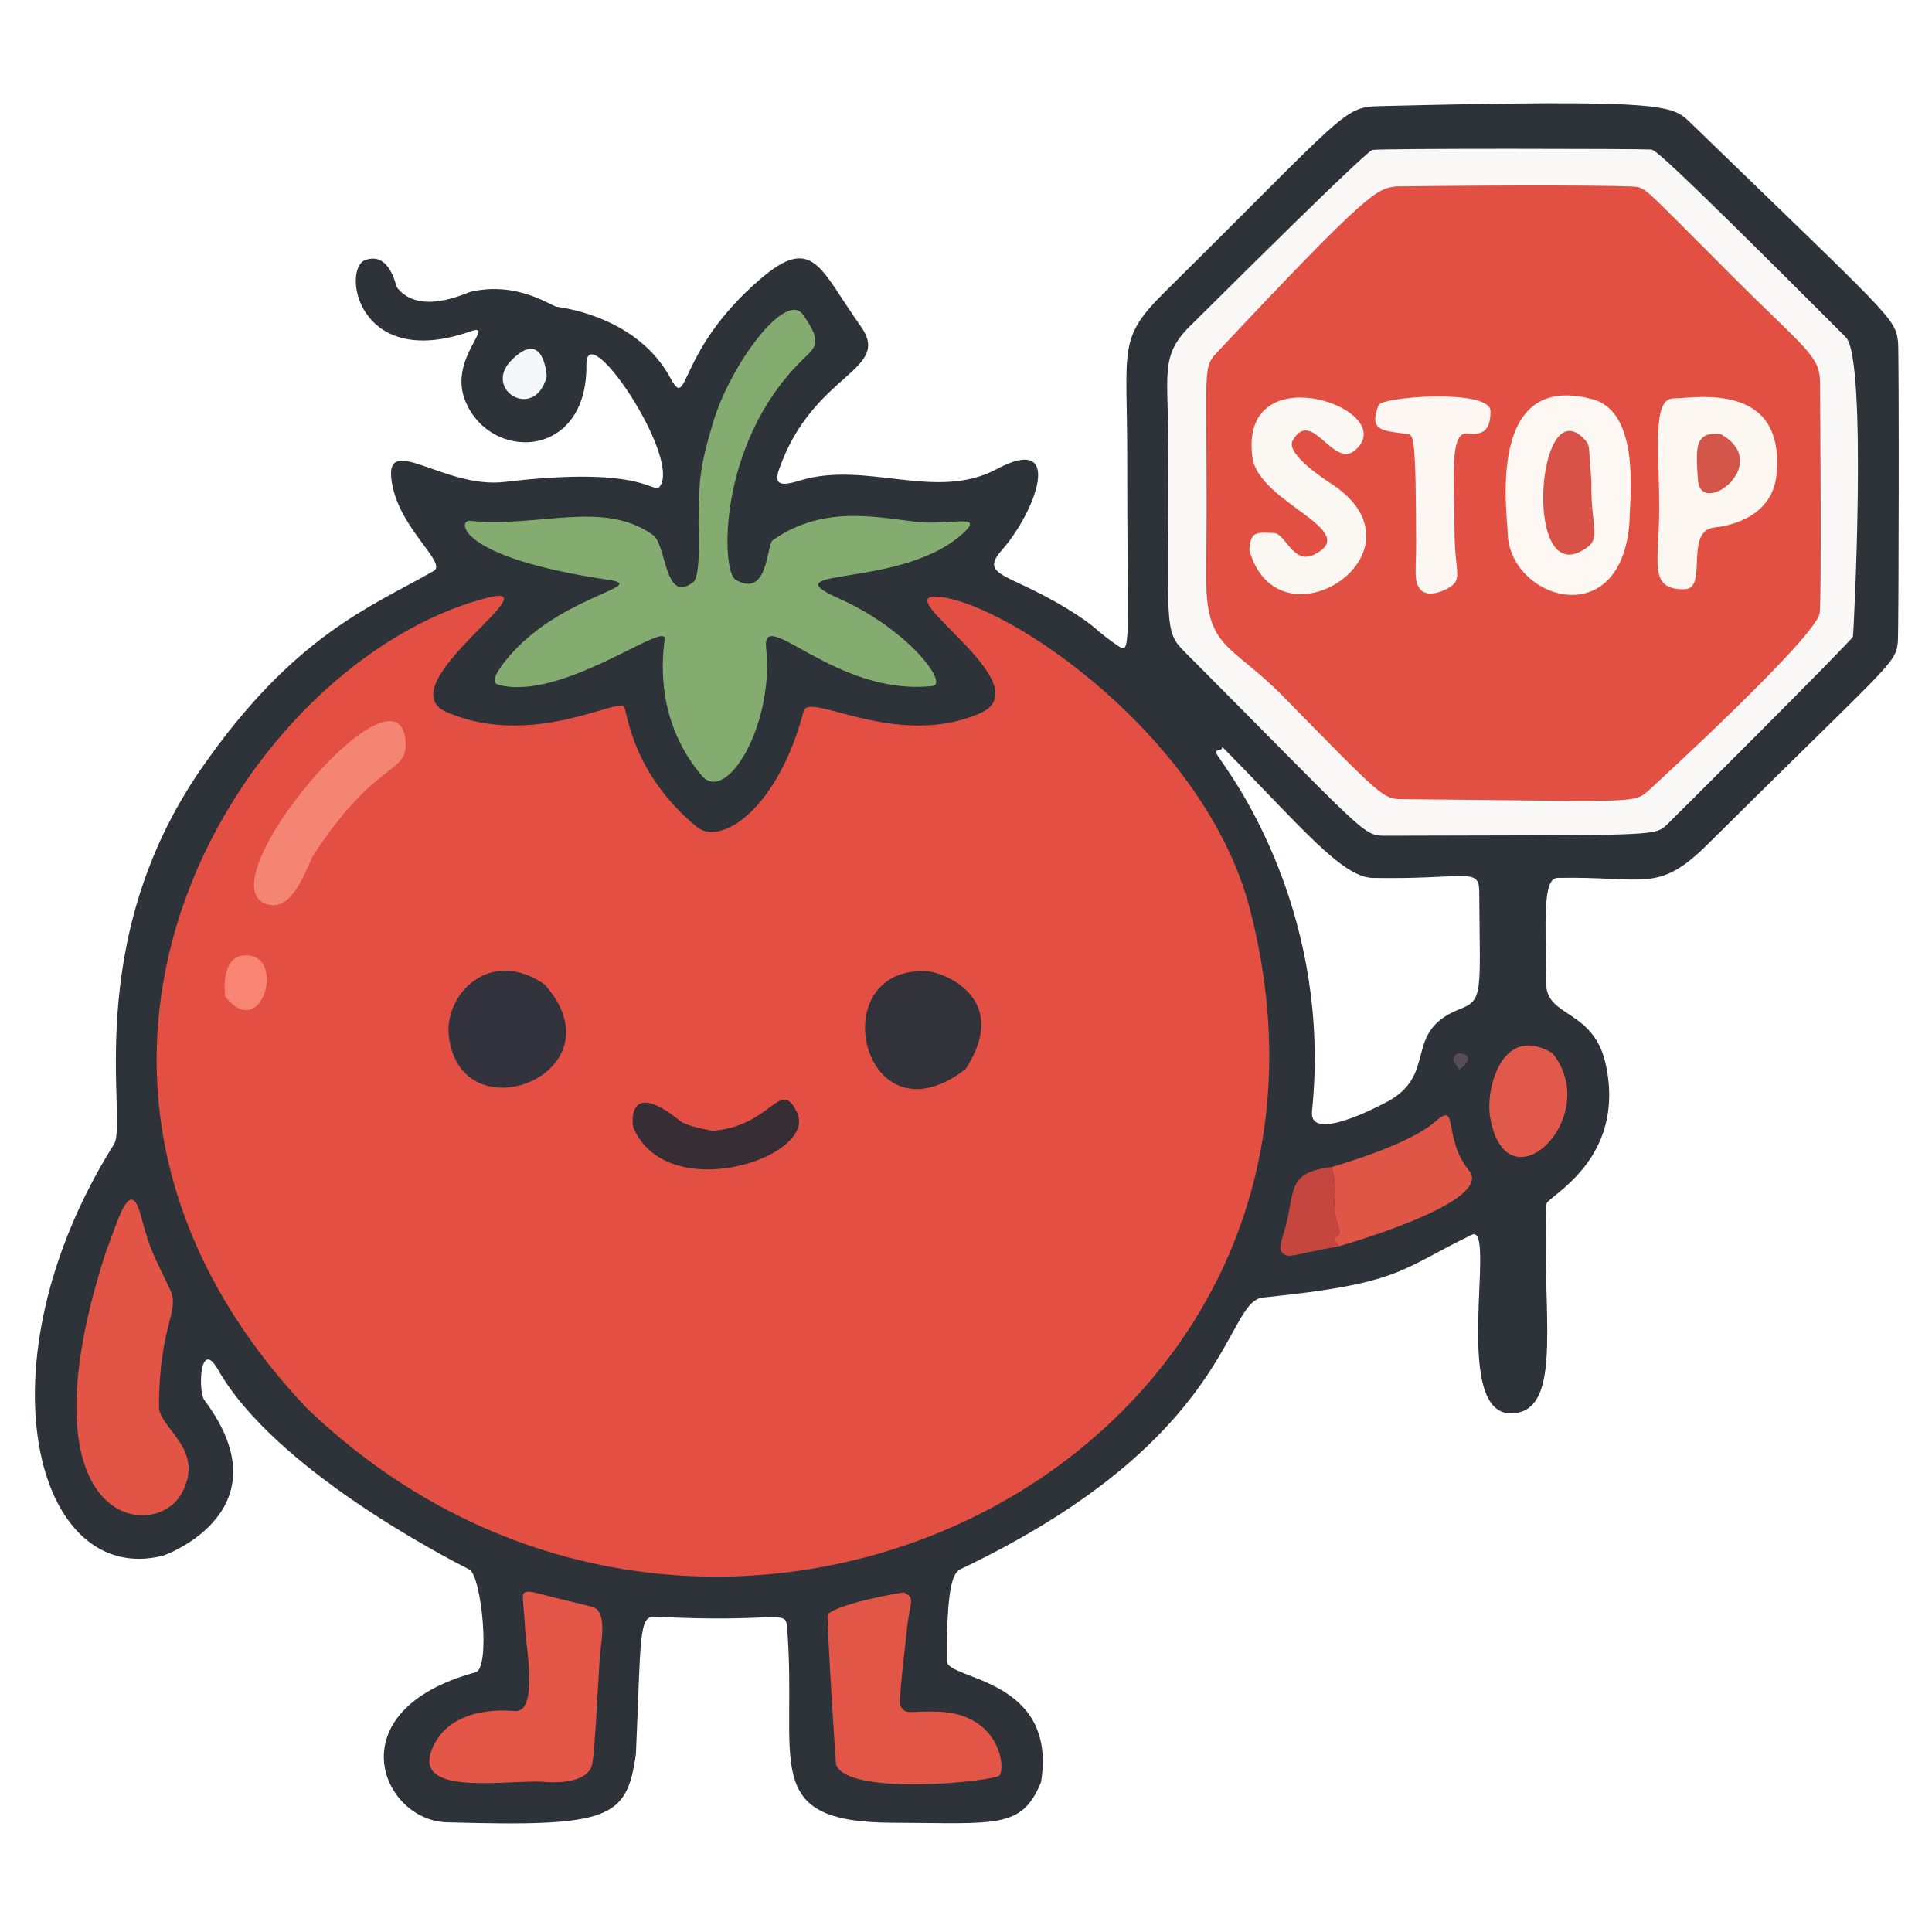
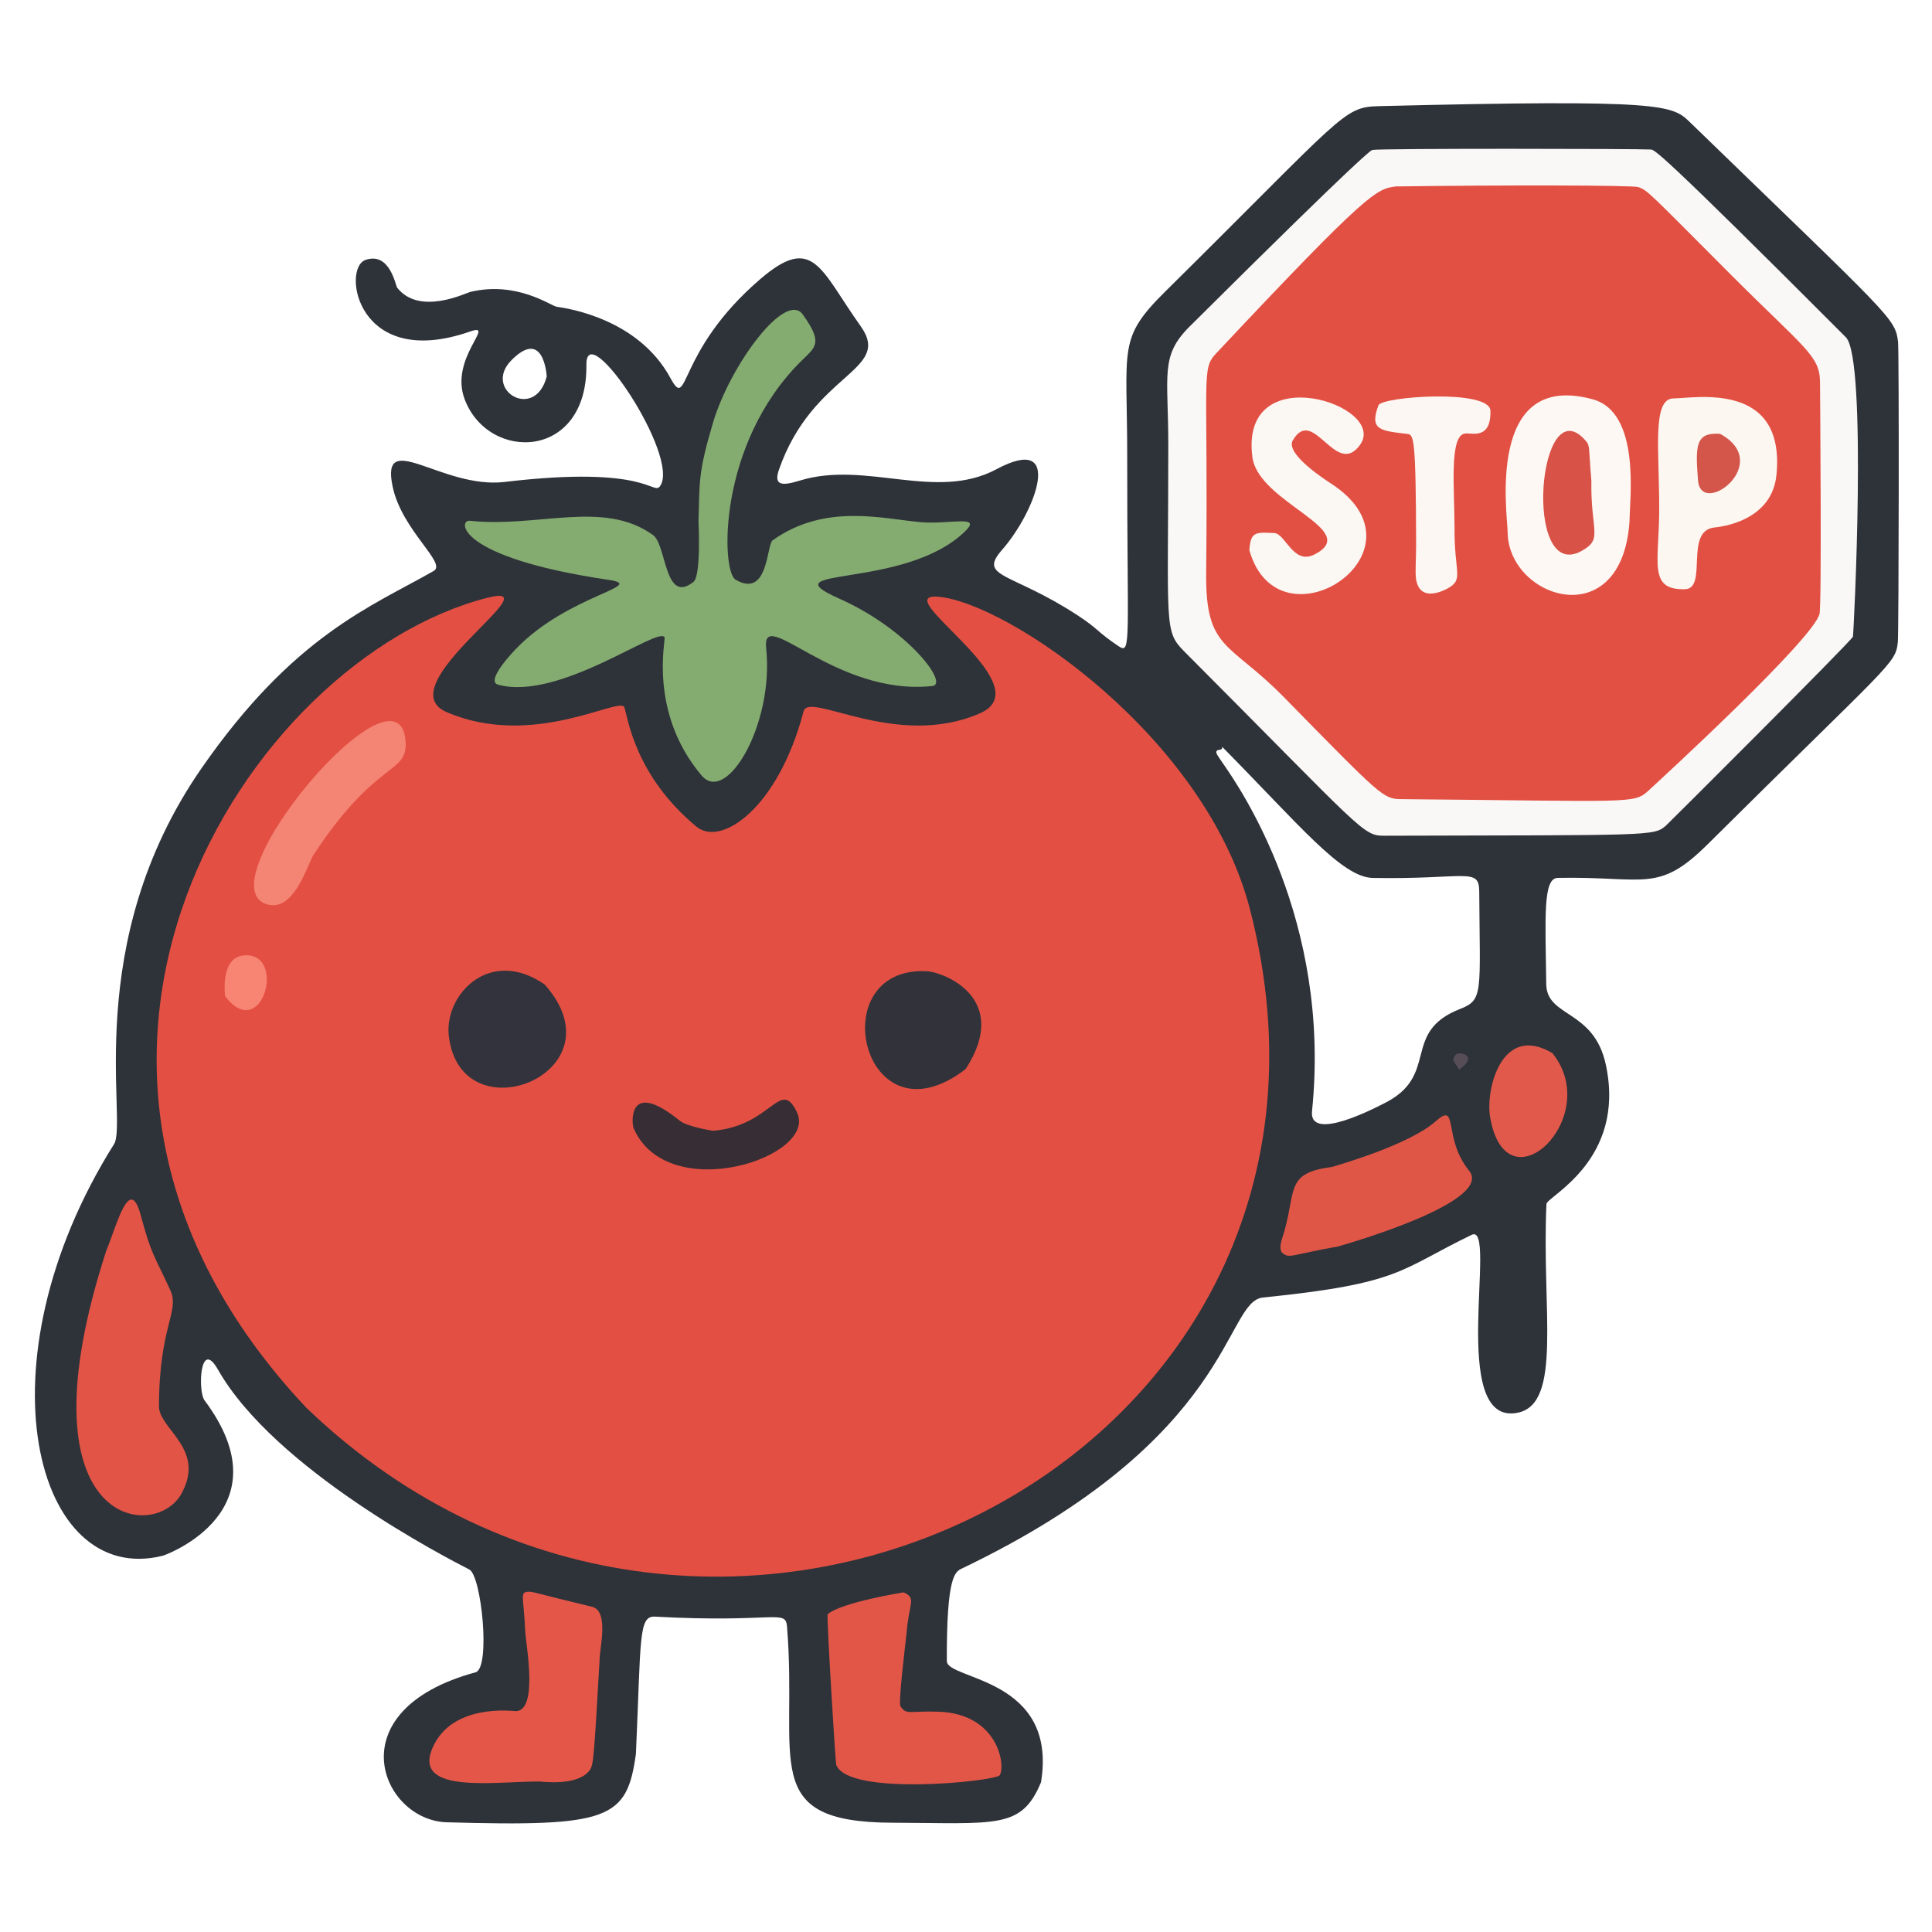
<svg xmlns="http://www.w3.org/2000/svg" width="100%" height="100%" viewBox="0 0 600 600" version="1.1" xml:space="preserve" style="fill-rule:evenodd;clip-rule:evenodd;stroke-linejoin:round;stroke-miterlimit:2;">
  <g id="Background" transform="matrix(1.79728,0,0,1.79728,-667.3413,-194.9473)">
-     <path d="M481.191,411.505C479.64,422.81 476.631,424.153 448.504,423.348C437.235,423.025 429.183,404.036 453.479,397.434C456.114,396.718 454.507,380.755 452.41,379.676C448.459,377.645 418.767,362.377 408.956,345.108C405.824,339.595 405.493,348.893 406.634,350.418C420.841,369.424 400.083,377.124 399.453,377.283C377.347,382.861 367.215,344.055 391.011,306.166C393.451,302.282 385.123,271.524 406.122,241.229C422.075,218.217 435.522,213.251 446.246,207.126C448.592,205.786 440.773,200.158 439.159,192.582C436.967,182.292 447.701,193.034 458.521,191.744C483.48,188.768 484.159,194.21 485.377,192.439C488.889,187.332 472.526,162.926 472.632,171.513C472.836,187.997 455.73,188.356 451.6,177.472C448.889,170.328 457.191,164.129 452.533,165.752C432.981,172.568 430.319,154.815 434.457,153.385C438.678,151.926 439.653,157.818 439.929,158.171C443.778,163.088 451.811,159.087 452.587,158.903C460.661,156.988 466.477,161.325 467.504,161.473C469.338,161.738 481.565,163.504 487.137,173.766C490.383,179.744 488.032,169.273 502.67,156.701C511.848,148.817 513.015,154.987 520.022,164.825C525.582,172.632 511.774,172.75 505.902,189.636C504.91,192.491 506.602,192.402 509.503,191.51C520.951,187.99 532.998,195.164 543.518,189.533C555.377,183.185 550.223,196.919 544.465,203.469C540.218,208.301 545.999,207.298 557.371,214.703C561.243,217.225 560.83,217.621 564.653,220.168C566.831,221.618 566.062,218.902 566.082,187.5C566.094,168.316 564.345,167.055 572.745,158.752C603.5,128.353 603.34,126.965 609.502,126.812C659.185,125.582 660.269,126.632 663.367,129.635C698.192,163.392 698.758,163.385 699.278,167.529C699.464,169.014 699.415,217.835 699.238,219.455C698.821,223.268 698.003,222.964 666.369,254.365C657.762,262.909 655.602,259.866 640.464,260.161C637.874,260.212 638.351,267.141 638.486,278.5C638.556,284.334 646.717,282.814 648.782,292.43C652.333,308.961 638.584,315.223 638.525,316.504C637.679,334.76 641.338,351.053 633.517,352.588C621.345,354.978 630.216,319.613 625.608,321.839C613,327.928 613.556,330.236 589.528,332.673C582.802,333.355 584.67,356.924 537.502,379.503C536.333,380.063 534.856,380.77 534.913,395.493C534.926,398.791 554.135,398.275 551.188,416.424C547.82,424.585 543.506,423.488 525.5,423.424C502.236,423.342 509.191,412.697 507.299,389.539C507.045,386.429 505.247,388.946 484.488,387.814C481.618,387.658 482.083,391.449 481.191,411.505ZM582.497,237.516C582.548,238.407 581.439,237.692 581.485,238.501C581.496,238.682 581.5,238.754 582.666,240.435C585.49,244.509 601.4,267.455 598.015,300.469C597.444,306.032 609.52,299.59 610.335,299.193C620.296,294.341 613.233,286.85 623.62,282.802C627.662,281.228 627.015,280.048 626.909,262.475C626.884,258.242 624.443,260.466 608.51,260.168C603.129,260.068 595.756,250.928 582.497,237.516Z" style="fill:rgb(46,50,57);" />
+     <path d="M481.191,411.505C479.64,422.81 476.631,424.153 448.504,423.348C437.235,423.025 429.183,404.036 453.479,397.434C456.114,396.718 454.507,380.755 452.41,379.676C448.459,377.645 418.767,362.377 408.956,345.108C405.824,339.595 405.493,348.893 406.634,350.418C420.841,369.424 400.083,377.124 399.453,377.283C377.347,382.861 367.215,344.055 391.011,306.166C393.451,302.282 385.123,271.524 406.122,241.229C422.075,218.217 435.522,213.251 446.246,207.126C448.592,205.786 440.773,200.158 439.159,192.582C436.967,182.292 447.701,193.034 458.521,191.744C483.48,188.768 484.159,194.21 485.377,192.439C488.889,187.332 472.526,162.926 472.632,171.513C472.836,187.997 455.73,188.356 451.6,177.472C448.889,170.328 457.191,164.129 452.533,165.752C432.981,172.568 430.319,154.815 434.457,153.385C438.678,151.926 439.653,157.818 439.929,158.171C443.778,163.088 451.811,159.087 452.587,158.903C460.661,156.988 466.477,161.325 467.504,161.473C469.338,161.738 481.565,163.504 487.137,173.766C490.383,179.744 488.032,169.273 502.67,156.701C511.848,148.817 513.015,154.987 520.022,164.825C525.582,172.632 511.774,172.75 505.902,189.636C504.91,192.491 506.602,192.402 509.503,191.51C520.951,187.99 532.998,195.164 543.518,189.533C555.377,183.185 550.223,196.919 544.465,203.469C540.218,208.301 545.999,207.298 557.371,214.703C561.243,217.225 560.83,217.621 564.653,220.168C566.831,221.618 566.062,218.902 566.082,187.5C566.094,168.316 564.345,167.055 572.745,158.752C603.5,128.353 603.34,126.965 609.502,126.812C659.185,125.582 660.269,126.632 663.367,129.635C698.192,163.392 698.758,163.385 699.278,167.529C699.464,169.014 699.415,217.835 699.238,219.455C698.821,223.268 698.003,222.964 666.369,254.365C657.762,262.909 655.602,259.866 640.464,260.161C637.874,260.212 638.351,267.141 638.486,278.5C638.556,284.334 646.717,282.814 648.782,292.43C652.333,308.961 638.584,315.223 638.525,316.504C637.679,334.76 641.338,351.053 633.517,352.588C621.345,354.978 630.216,319.613 625.608,321.839C613,327.928 613.556,330.236 589.528,332.673C582.802,333.355 584.67,356.924 537.502,379.503C536.333,380.063 534.856,380.77 534.913,395.493C534.926,398.791 554.135,398.275 551.188,416.424C547.82,424.585 543.506,423.488 525.5,423.424C502.236,423.342 509.191,412.697 507.299,389.539C507.045,386.429 505.247,388.946 484.488,387.814C481.618,387.658 482.083,391.449 481.191,411.505ZM465.778,173.517C465.738,172.982 465.162,165.198 459.698,170.69C454.618,175.796 463.736,181.359 465.778,173.517ZM582.497,237.516C582.548,238.407 581.439,237.692 581.485,238.501C581.496,238.682 581.5,238.754 582.666,240.435C585.49,244.509 601.4,267.455 598.015,300.469C597.444,306.032 609.52,299.59 610.335,299.193C620.296,294.341 613.233,286.85 623.62,282.802C627.662,281.228 627.015,280.048 626.909,262.475C626.884,258.242 624.443,260.466 608.51,260.168C603.129,260.068 595.756,250.928 582.497,237.516Z" style="fill:rgb(46,50,57);" />
    <path d="M424.261,351.744C368.456,292.508 414.165,222.266 455.536,211.759C467.359,208.757 437.957,226.979 448.491,231.519C463.442,237.964 478.467,228.694 479.189,230.687C479.791,232.349 480.904,242.394 491.648,251.307C495.923,254.853 505.788,248.098 510.162,231.371C511.082,227.854 526.185,238.038 540.62,231.728C551.759,226.859 524.174,210.742 533.51,211.59C545.575,212.687 579.589,235.813 587.286,265.557C611.904,360.697 494.642,419.306 424.261,351.744Z" style="fill:rgb(227,80,67);" />
    <path d="M573.179,185.499C573.194,173.182 571.698,170.023 576.88,164.872C607.876,134.058 608.248,134.428 608.473,134.376C609.721,134.091 654.692,134.162 656.531,134.302C657.17,134.351 657.565,133.978 690.262,166.747C693.993,170.486 691.607,218.233 691.479,218.488C691.005,219.431 659.596,250.759 659.162,251.136C657.066,252.956 656.729,252.759 610.502,252.878C606.744,252.888 606.859,252.054 575.947,221.044C572.392,217.478 573.172,216.768 573.179,185.499Z" style="fill:rgb(250,248,246);" />
    <path d="M612.507,140.683C630.701,140.432 653.486,140.458 654.41,140.797C656.046,141.396 656.01,141.52 670.229,155.769C683.209,168.776 685.756,169.875 685.794,174.5C685.819,177.705 686.104,212.971 685.708,214.553C684.612,218.92 658.633,242.802 656.128,245.104C653.616,247.414 653.207,246.899 613.499,246.557C610.293,246.529 610.083,246.187 593.112,228.89C583.721,219.319 579.584,220.86 579.725,207.497C580.09,172.93 578.803,172.348 581.487,169.488C607.942,141.3 609.151,141.136 612.507,140.683Z" style="fill:rgb(226,80,67);" />
    <path d="M492,198.482C492.217,191.855 491.88,190.336 494.509,181.503C497.469,171.562 507.024,158.642 510.025,162.812C513.613,167.798 512.191,168.447 509.792,170.816C495.236,185.192 495.911,207.179 498.401,208.631C504.096,211.953 503.749,202.589 504.808,201.834C513.91,195.347 523.862,198.133 530.485,198.702C535.29,199.115 540.989,197.388 538.157,200.193C527.763,210.486 503.536,206.217 516.33,211.908C528.192,217.184 535.359,226.693 532.408,227.009C515.575,228.812 502.866,212.844 503.692,220.471C505.103,233.492 496.876,247.602 492.538,242.469C483.337,231.581 486.358,219.052 486.137,218.604C485.133,216.559 467.984,229.657 457.382,226.783C455.072,226.157 460.135,220.925 460.525,220.523C469.541,211.206 483.384,209.686 476.451,208.662C450.037,204.762 450.428,198.239 452.499,198.457C464.299,199.7 475.595,194.753 484.152,200.923C486.507,202.621 486.095,213 491.133,209.015C492.426,207.993 492.038,199.327 492,198.482Z" style="fill:rgb(132,171,112);" />
    <path d="M389.674,324.57C391.473,320.251 393.682,311.246 395.627,318.451C397.472,325.285 397.793,325.025 400.735,331.406C402.425,335.07 398.794,337.546 398.778,351.479C398.773,355.414 406.95,358.834 402.649,366.588C397.953,375.053 374.204,372.144 389.674,324.57Z" style="fill:rgb(225,84,70);" />
    <path d="M652.882,198.507C651.57,218.27 631.985,211.951 631.82,200.48C631.773,197.221 628.032,172.431 646.512,177.463C654.9,179.747 652.882,194.888 652.882,198.507Z" style="fill:rgb(253,248,244);" />
    <path d="M667.5,199.621C662.335,200.208 666.442,210.164 662.477,210.279C656.01,210.466 658,205.592 658.009,196.508C658.019,186.134 656.74,177.349 660.489,177.312C664.238,177.275 679.828,174.268 678.275,190.473C677.499,198.573 668.625,199.503 667.5,199.621Z" style="fill:rgb(252,247,241);" />
    <path d="M527.964,390.558C527.613,393.783 526.517,402.697 526.905,403.294C527.944,404.891 528.384,404.057 533.506,404.241C543.766,404.609 545.101,413.504 544.059,415.21C543.422,416.252 517.839,418.953 515.795,413.404C515.671,413.066 514.194,389.18 514.308,387.414C516.606,385.356 527.429,383.607 527.463,383.623C529.722,384.668 528.377,385.374 527.964,390.558Z" style="fill:rgb(226,86,72);" />
    <path d="M474.959,394.489C473.925,412.574 473.851,413.425 473.206,414.332C471.188,417.172 464.939,416.306 464.503,416.304C457.12,416.26 442.756,418.546 445.961,410.694C449.245,402.651 460.035,404.158 460.468,404.143C464.292,404.009 462.242,392.962 462.075,390.499C461.789,384.303 461.11,383.632 462.505,383.518C463.417,383.444 463.351,383.657 473.636,386.119C476.413,386.783 475.073,392.816 474.959,394.489Z" style="fill:rgb(228,87,72);" />
    <path d="M587.19,203.546C587.398,200.329 588.229,200.417 591.491,200.575C593.427,200.669 594.761,206.125 598.41,204.291C606.842,200.052 588.758,195.41 587.714,187.473C585.421,170.053 611.363,178.48 606.285,185.383C602.081,191.097 598.227,178.417 594.681,184.588C593.348,186.909 600.515,191.513 601.175,191.937C619.395,203.642 592.261,221.409 587.19,203.546Z" style="fill:rgb(251,247,243);" />
    <path d="M538.166,293.196C520.327,306.924 513.146,275.28 531.52,276.295C534.349,276.451 546.092,280.936 538.166,293.196Z" style="fill:rgb(50,51,58);" />
    <path d="M465.428,278.59C479.028,293.887 450.878,305.02 448.858,287.455C448.041,280.344 455.949,272 465.428,278.59Z" style="fill:rgb(50,51,60);" />
-     <path d="M601.393,310.125C602.901,309.689 614.887,306.217 619.357,302.238C623.422,298.62 620.536,305.095 625.153,310.75C629.498,316.071 604.555,323.265 602.547,323.844C602.644,323.349 601.755,322.995 601.852,322.5C601.957,321.961 603.199,322.306 602.586,320.469C600.923,315.48 602.835,315.221 601.393,310.125Z" style="fill:rgb(223,86,71);" />
+     <path d="M602.547,323.844C594.32,325.307 594.149,325.976 592.928,325C592.2,324.419 592.757,322.751 592.819,322.566C595.505,314.521 592.972,311.181 601.393,310.125C602.901,309.689 614.887,306.217 619.357,302.238C623.422,298.62 620.536,305.095 625.153,310.75C629.498,316.071 604.555,323.265 602.547,323.844Z" style="fill:rgb(223,86,71);" />
    <path d="M622.638,199.504C622.564,207.604 624.353,208.57 621.385,210.18C620.957,210.412 615.966,213.118 615.92,207.487C615.907,205.831 616.006,204.176 616.003,202.52C615.968,184.033 615.586,183.585 614.513,183.453C609.855,182.884 607.874,182.823 609.497,178.499C610.068,176.977 628.769,175.637 628.845,179.464C628.945,184.459 625.695,183.248 624.482,183.374C621.713,183.661 622.622,192.772 622.638,199.504Z" style="fill:rgb(252,247,242);" />
    <path d="M425.338,256.413C424.058,259.014 421.829,266.037 417.424,264.722C406.344,261.413 440.181,221.279 441.38,236.497C441.844,242.399 436.396,239.436 425.338,256.413Z" style="fill:rgb(244,132,115);" />
    <path d="M494.488,303.859C504.721,303.044 506.111,294.564 509.025,300.687C512.698,308.404 486.669,316.959 480.775,303.382C480.517,302.788 479.588,294.68 488.766,302.119C490.004,303.122 494.016,303.781 494.488,303.859Z" style="fill:rgb(54,46,52);" />
    <path d="M639.553,290.442C648.475,301.51 631.544,317.836 628.783,301.452C627.978,296.678 630.809,285.235 639.553,290.442Z" style="fill:rgb(225,89,74);" />
    <path d="M646.285,191.503C646.14,200.37 648.382,201.554 644.61,203.659C634.377,209.368 637.025,175.005 645.322,184.643C646.081,185.524 645.782,185.624 646.285,191.503Z" style="fill:rgb(217,82,71);" />
-     <path d="M601.393,310.125C602.835,315.221 600.923,315.48 602.586,320.469C603.199,322.306 601.957,321.961 601.852,322.5C601.755,322.995 602.644,323.349 602.547,323.844C594.32,325.307 594.149,325.976 592.928,325C592.2,324.419 592.757,322.751 592.819,322.566C595.505,314.521 592.972,311.181 601.393,310.125Z" style="fill:rgb(196,70,63);" />
    <path d="M668.518,183.424C677.916,188.532 665.216,198.002 664.711,191.477C664.238,185.354 664.302,183.165 668.518,183.424Z" style="fill:rgb(212,86,75);" />
    <path d="M410.212,280.629C410.14,280.009 409.428,273.859 413.502,273.553C420.938,272.994 416.592,288.887 410.212,280.629Z" style="fill:rgb(248,132,115);" />
-     <path d="M465.778,173.517C463.736,181.359 454.618,175.796 459.698,170.69C465.162,165.198 465.738,172.982 465.778,173.517Z" style="fill:rgb(246,247,249);" />
    <path d="M623.433,293.304C622.627,291.816 621.975,291.809 622.814,290.741C623.369,290.035 626.993,290.801 623.433,293.304Z" style="fill:rgb(86,77,86);" />
  </g>
</svg>
